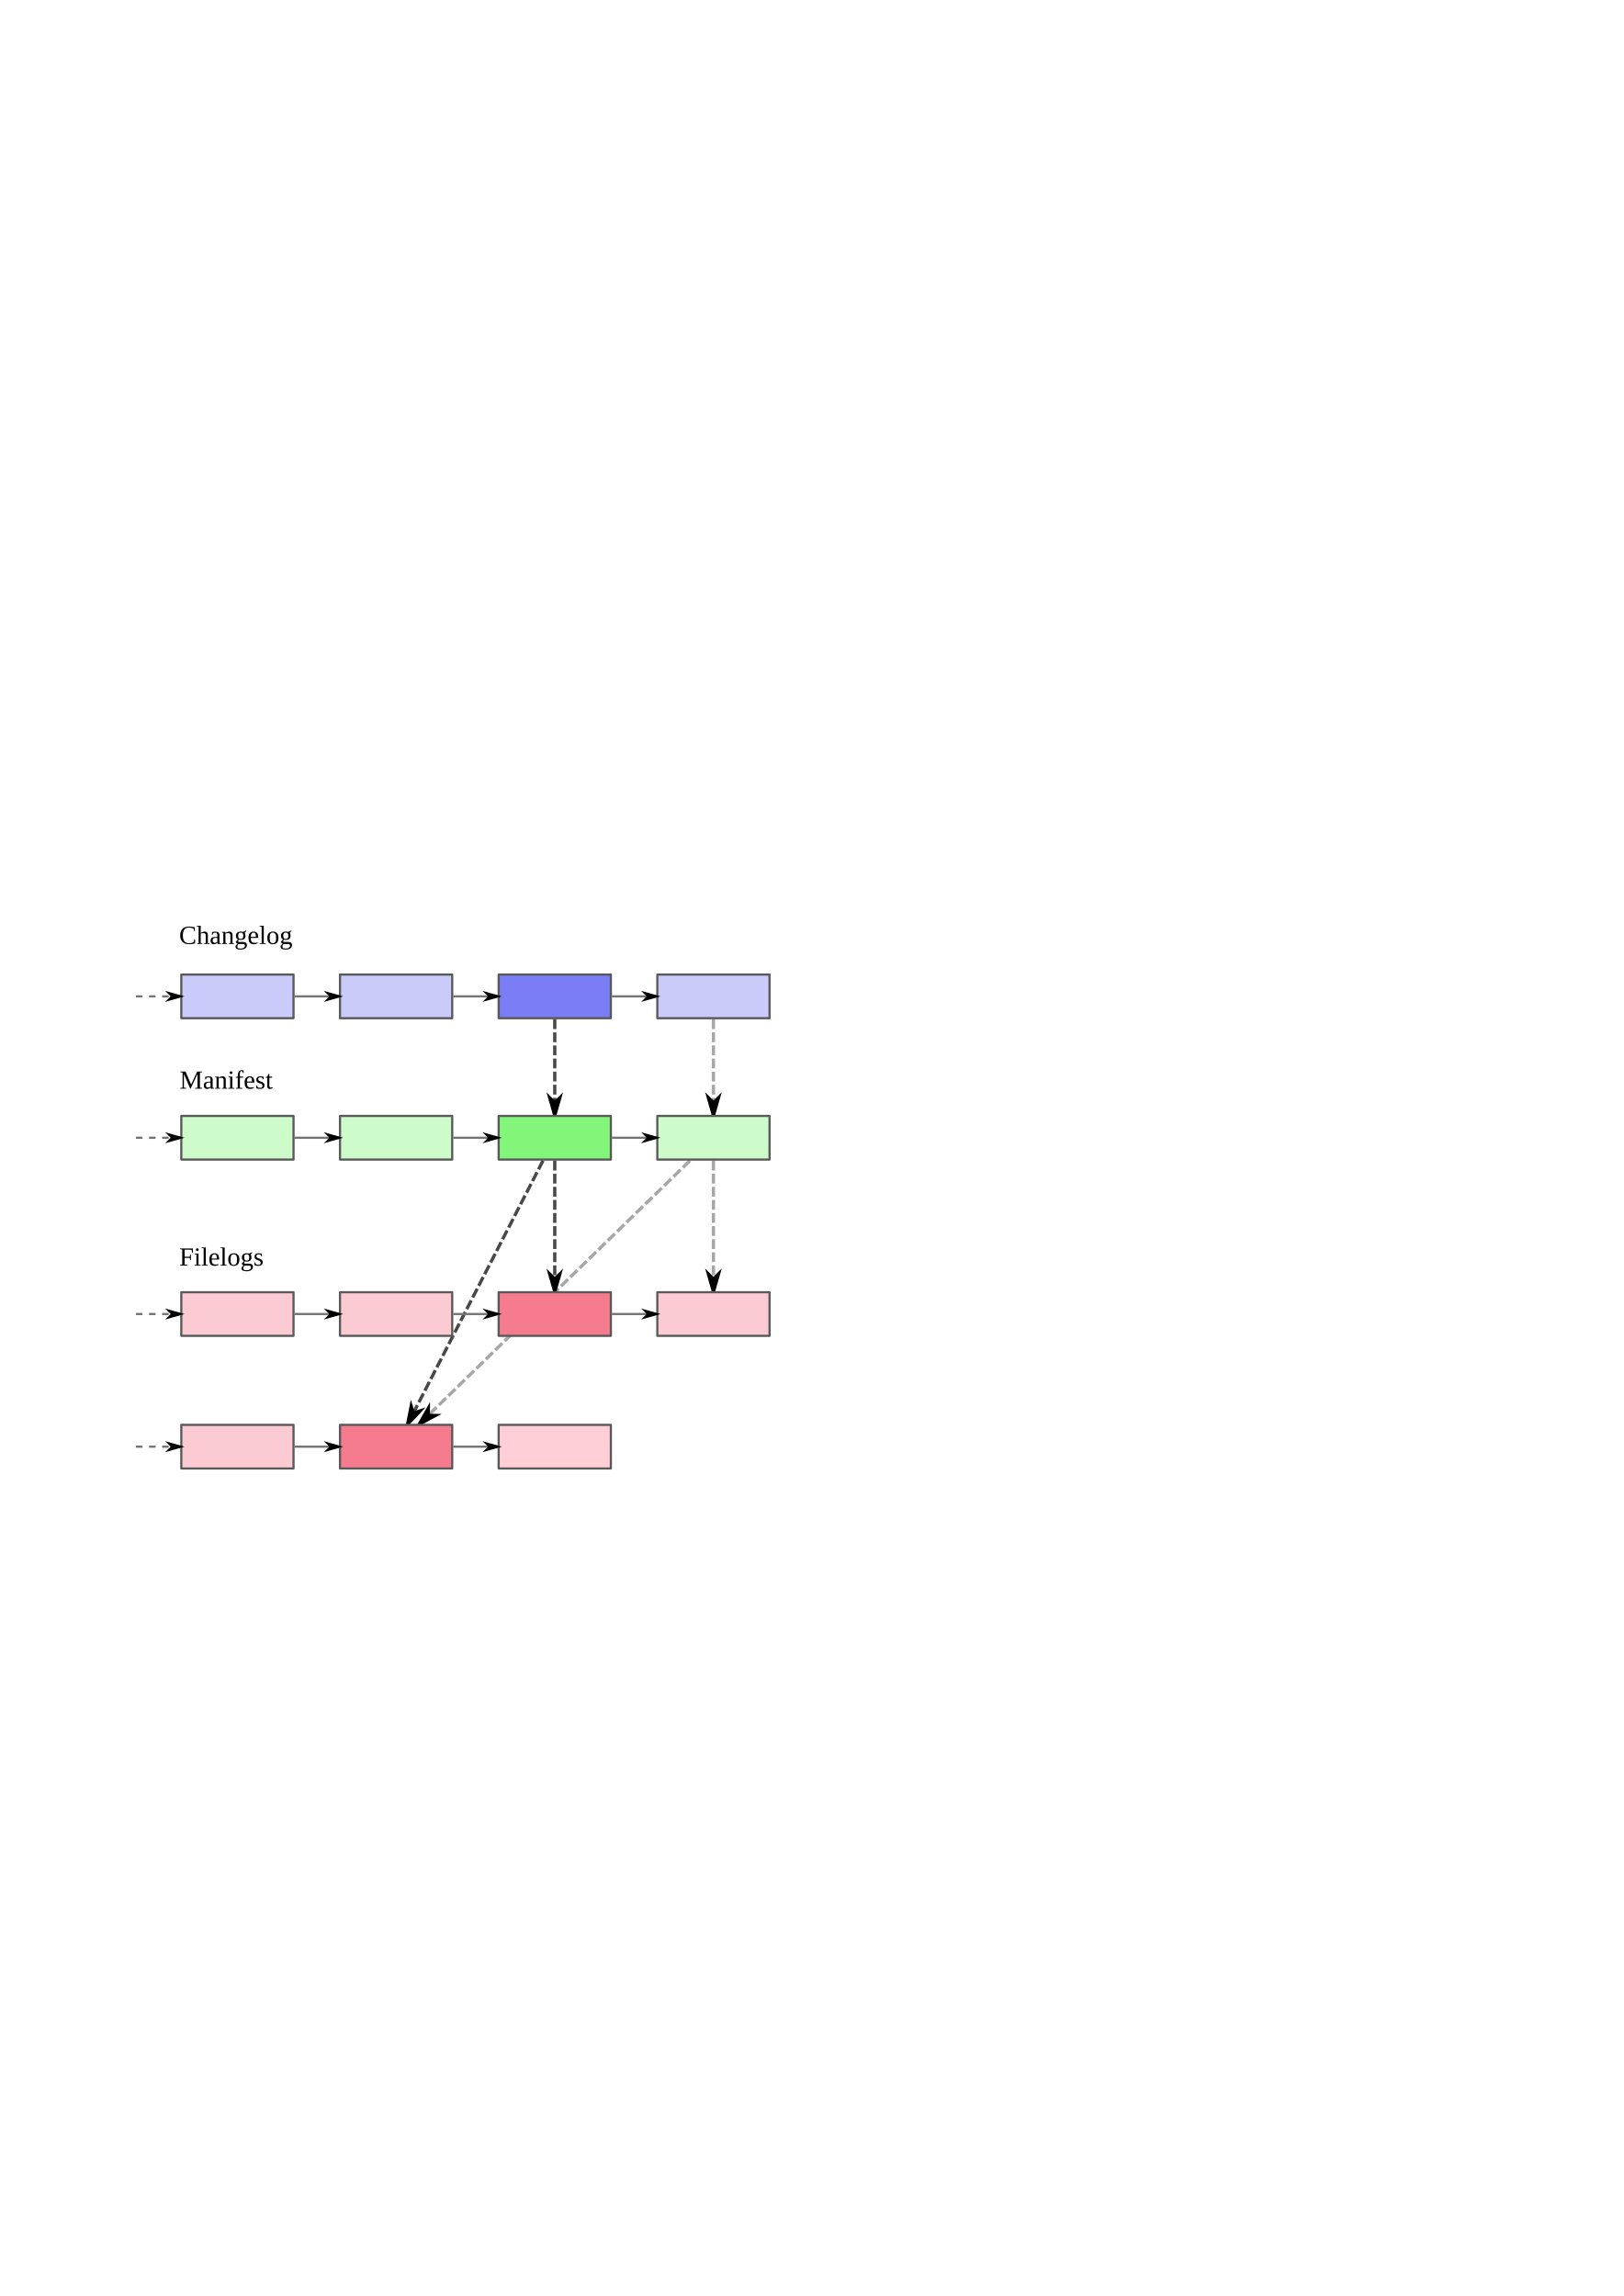
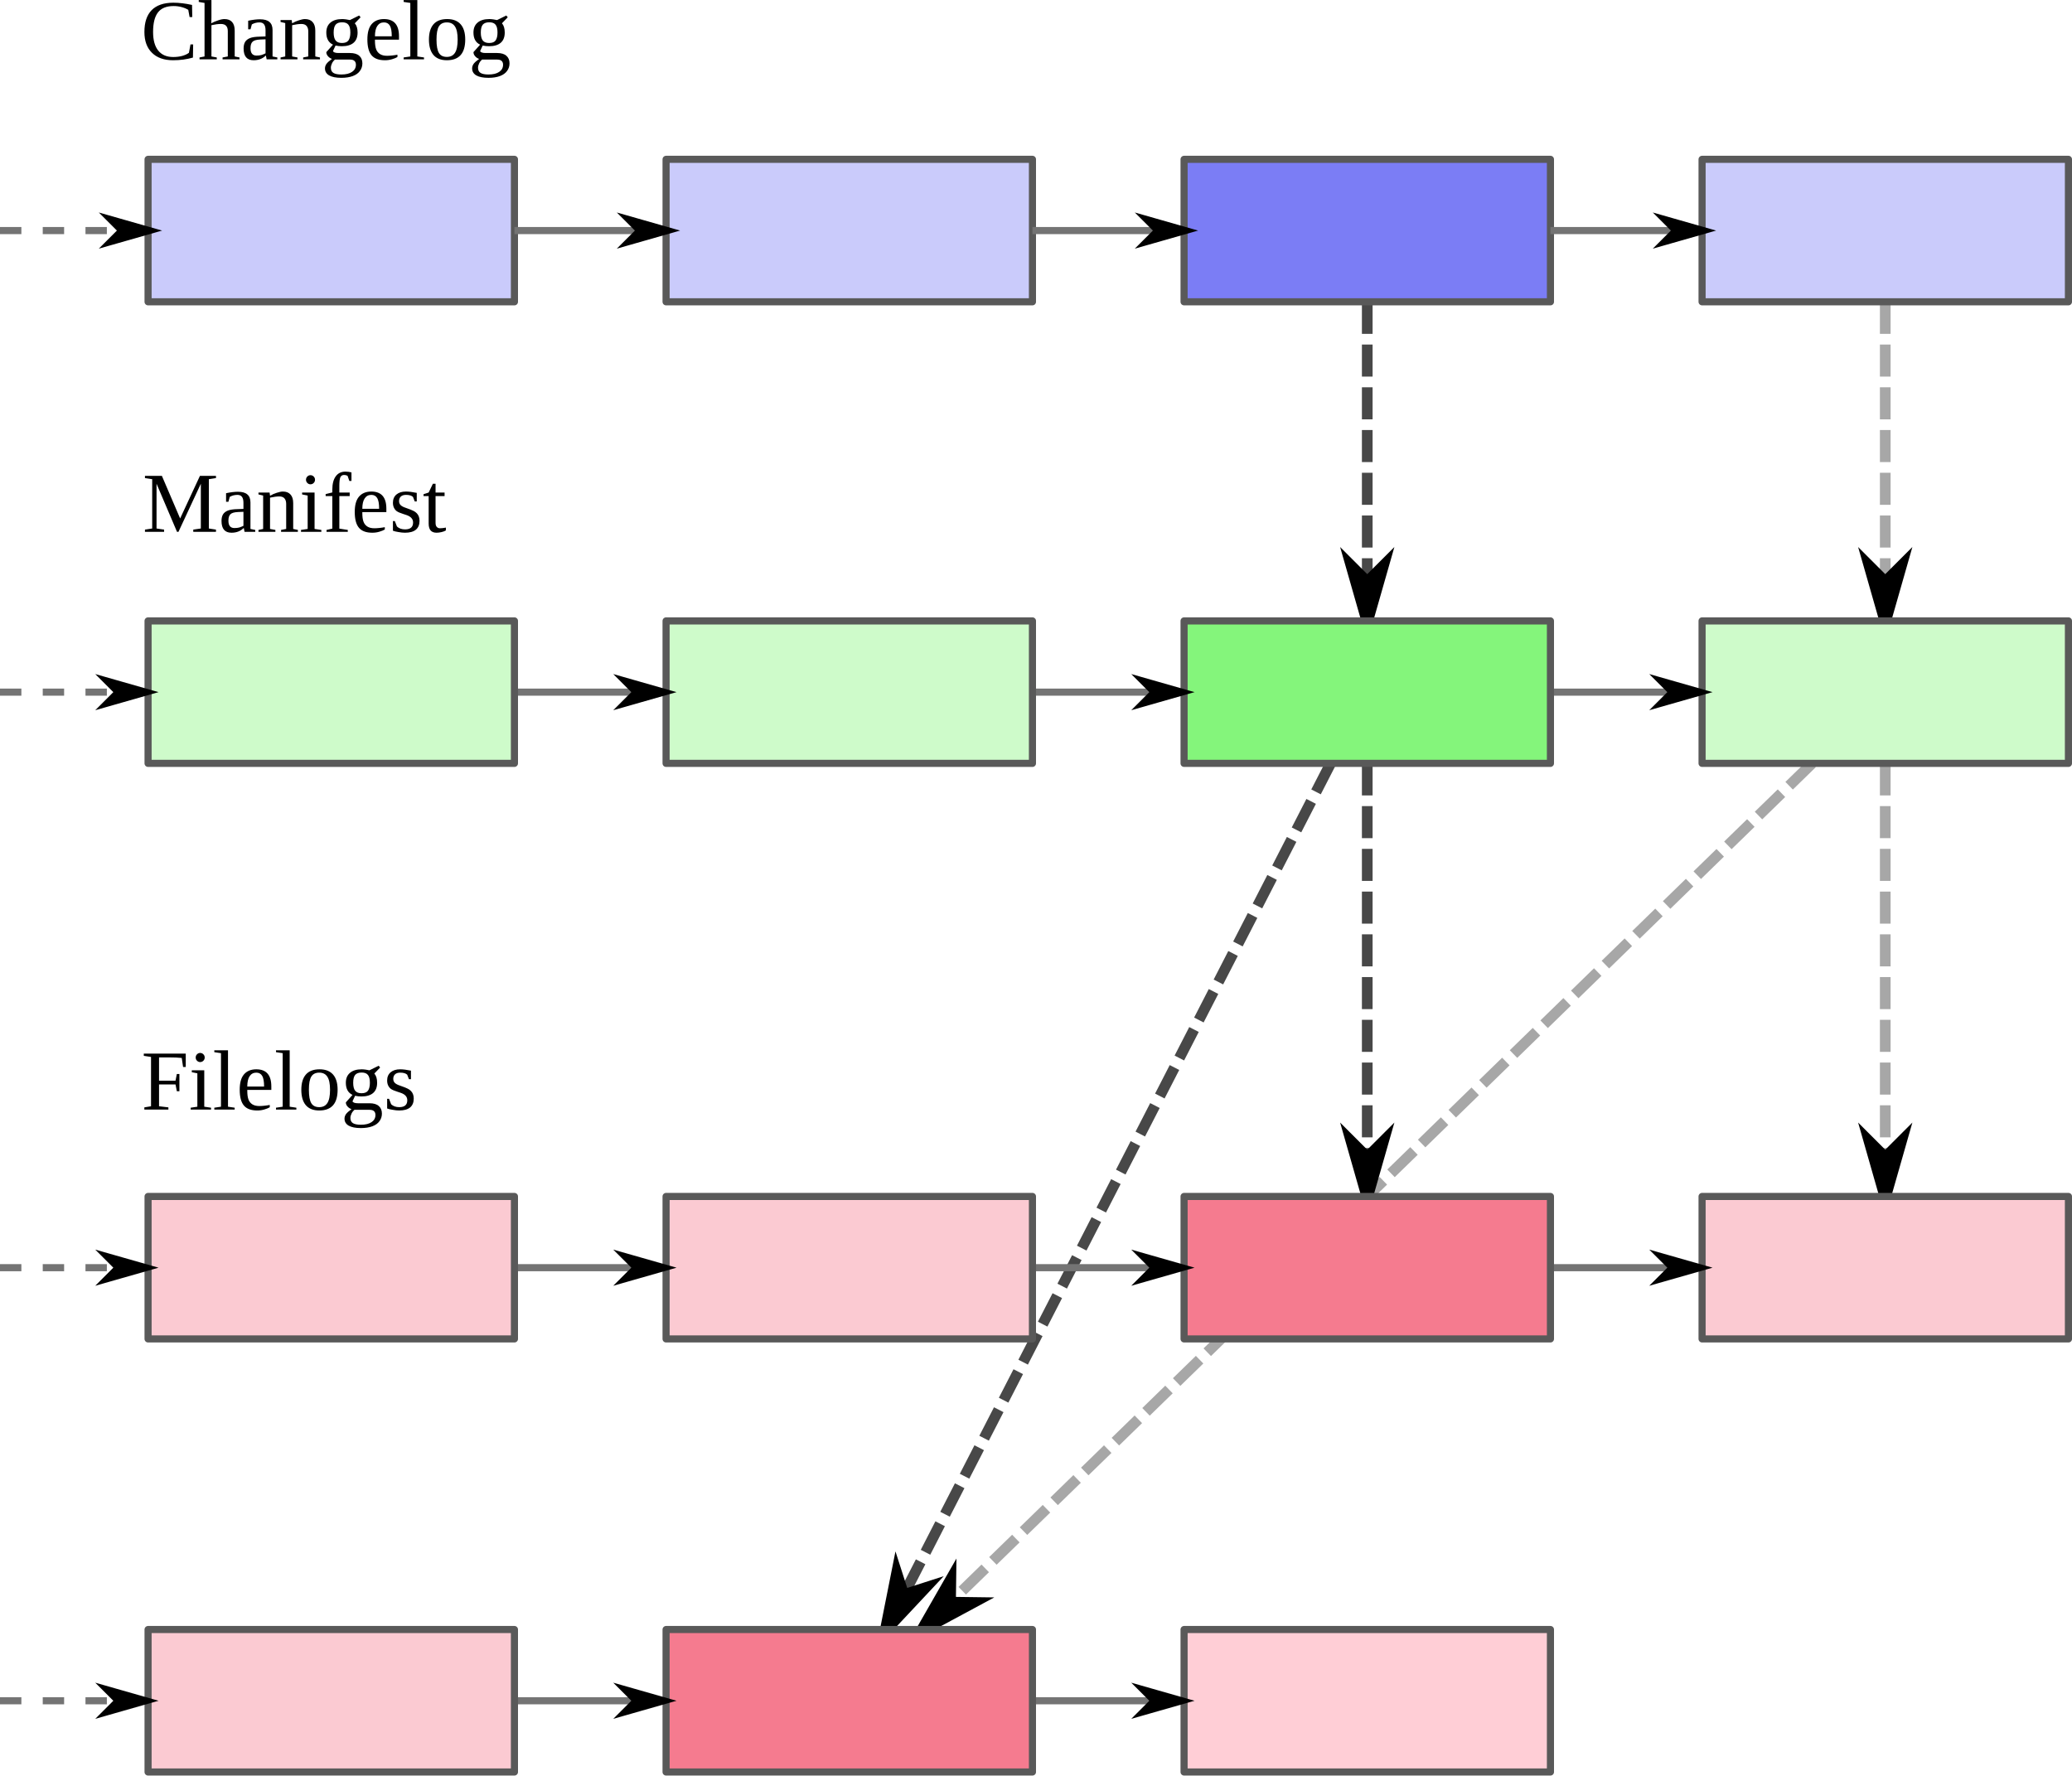
- <svg xmlns="http://www.w3.org/2000/svg" width="744.094" height="1052.362" id="svg2">
+ <svg xmlns="http://www.w3.org/2000/svg" width="290.857" height="249.261" id="svg2" version="1.1">
  <defs id="defs4">
-     <marker orient="auto" refY="0.0" refX="0.0" id="Arrow1Mend" style="overflow:visible;">
-       <path id="path2944" d="M 0.0,0.0 L 5.0,-5.0 L -12.5,0.0 L 5.0,5.0 L 0.0,0.0 z " style="fill-rule:evenodd;stroke:#000000;stroke-width:1.0pt;marker-start:none;" transform="scale(0.4) rotate(180) translate(10,0)" />
+     <marker orient="auto" refY="0" refX="0" id="Arrow1Mend" style="overflow:visible">
+       <path id="path2944" d="M 0,0 5,-5 -12.5,0 5,5 Z" style="fill-rule:evenodd;stroke:#000000;stroke-width:1pt;marker-start:none" transform="matrix(-0.4,0,0,-0.4,-4,0)" />
    </marker>
  </defs>
-   <g id="layer1">
-     <path style="fill:none;fill-opacity:0.75;fill-rule:evenodd;stroke:#a7a7a7;stroke-width:1.5;stroke-linecap:butt;stroke-linejoin:miter;marker-end:url(#Arrow1Mend);stroke-miterlimit:4;stroke-dasharray:4.5, 1.5;stroke-dashoffset:0;stroke-opacity:1;display:inline" d="M 326.946,467.184 L 326.946,510.981" id="path1910" />
-     <path style="fill:none;fill-opacity:0.75;fill-rule:evenodd;stroke:#a7a7a7;stroke-width:1.5;stroke-linecap:butt;stroke-linejoin:miter;marker-end:url(#Arrow1Mend);stroke-miterlimit:4;stroke-dasharray:4.5, 1.5;stroke-dashoffset:0;stroke-opacity:1;display:inline" d="M 326.946,531.981 L 326.946,591.779" id="path1912" />
-     <path style="fill:none;fill-opacity:0.75;fill-rule:evenodd;stroke:#a7a7a7;stroke-width:1.5;stroke-linecap:butt;stroke-linejoin:miter;marker-end:url(#Arrow1Mend);stroke-miterlimit:4;stroke-dasharray:4.5, 1.5;stroke-dashoffset:0;stroke-opacity:1;display:inline" d="M 316.162,531.981 L 192.302,652.576" id="path1916" />
-     <path style="fill:none;fill-opacity:0.75;fill-rule:evenodd;stroke:#484848;stroke-width:1.5;stroke-linecap:butt;stroke-linejoin:miter;marker-end:url(#Arrow1Mend);stroke-miterlimit:4;stroke-dasharray:4.5, 1.5;stroke-dashoffset:0;stroke-opacity:1" d="M 254.232,467.184 L 254.232,510.981" id="path3088" />
-     <path style="fill:none;fill-opacity:0.75;fill-rule:evenodd;stroke:#484848;stroke-width:1.5;stroke-linecap:butt;stroke-linejoin:miter;marker-end:url(#Arrow1Mend);stroke-miterlimit:4;stroke-dasharray:4.5, 1.5;stroke-dashoffset:0;stroke-opacity:1" d="M 254.232,531.981 L 254.232,591.779" id="path3090" />
-     <path style="fill:none;fill-opacity:0.75;fill-rule:evenodd;stroke:#484848;stroke-width:1.5;stroke-linecap:butt;stroke-linejoin:miter;marker-end:url(#Arrow1Mend);stroke-miterlimit:4;stroke-dasharray:4.5, 1.5;stroke-dashoffset:0;stroke-opacity:1" d="M 248.84,531.981 L 186.91,652.576" id="path3092" />
+   <g id="layer1" transform="translate(-62.30357,-424.3159)">
+     <path style="display:inline;fill:none;fill-opacity:0.75;fill-rule:evenodd;stroke:#a7a7a7;stroke-width:1.5;stroke-linecap:butt;stroke-linejoin:miter;stroke-miterlimit:4;stroke-dasharray:4.5, 1.5;stroke-dashoffset:0;stroke-opacity:1;marker-end:url(#Arrow1Mend)" d="m 326.946,466.684 v 44.798" id="path1910" />
+     <path style="display:inline;fill:none;fill-opacity:0.75;fill-rule:evenodd;stroke:#a7a7a7;stroke-width:1.5;stroke-linecap:butt;stroke-linejoin:miter;stroke-miterlimit:4;stroke-dasharray:4.5, 1.5;stroke-dashoffset:0;stroke-opacity:1;marker-end:url(#Arrow1Mend)" d="m 326.946,531.481 v 60.798" id="path1912" />
+     <path style="display:inline;fill:none;fill-opacity:0.75;fill-rule:evenodd;stroke:#a7a7a7;stroke-width:1.5;stroke-linecap:butt;stroke-linejoin:miter;stroke-miterlimit:4;stroke-dasharray:4.5, 1.5;stroke-dashoffset:0;stroke-opacity:1;marker-end:url(#Arrow1Mend)" d="M 316.676,531.481 191.789,653.076" id="path1916" />
+     <path style="fill:none;fill-opacity:0.75;fill-rule:evenodd;stroke:#484848;stroke-width:1.5;stroke-linecap:butt;stroke-linejoin:miter;stroke-miterlimit:4;stroke-dasharray:4.5, 1.5;stroke-dashoffset:0;stroke-opacity:1;marker-end:url(#Arrow1Mend)" d="m 254.232,466.684 -1e-5,44.798" id="path3088" />
+     <path style="fill:none;fill-opacity:0.75;fill-rule:evenodd;stroke:#484848;stroke-width:1.5;stroke-linecap:butt;stroke-linejoin:miter;stroke-miterlimit:4;stroke-dasharray:4.5, 1.5;stroke-dashoffset:0;stroke-opacity:1;marker-end:url(#Arrow1Mend)" d="m 254.232,531.481 0,60.798" id="path3090" />
+     <path style="fill:none;fill-opacity:0.75;fill-rule:evenodd;stroke:#484848;stroke-width:1.5;stroke-linecap:butt;stroke-linejoin:miter;stroke-miterlimit:4;stroke-dasharray:4.5, 1.5;stroke-dashoffset:0;stroke-opacity:1;marker-end:url(#Arrow1Mend)" d="M 249.097,531.481 186.653,653.076" id="path3092" />
    <rect style="fill:#7b7df5;fill-opacity:1;stroke:#595959;stroke-width:1;stroke-linecap:round;stroke-linejoin:round;stroke-miterlimit:4;stroke-dasharray:none;stroke-dashoffset:0;stroke-opacity:1" id="rect1872" width="51.429" height="20" x="228.518" y="446.684" />
    <rect style="fill:#cacbfb;fill-opacity:1;stroke:#595959;stroke-width:1;stroke-linecap:round;stroke-linejoin:round;stroke-miterlimit:4;stroke-dasharray:none;stroke-dashoffset:0;stroke-opacity:1" id="rect2764" width="51.429" height="20" x="301.232" y="446.684" />
    <rect style="fill:#cacbfb;fill-opacity:1;stroke:#595959;stroke-width:1;stroke-linecap:round;stroke-linejoin:round;stroke-miterlimit:4;stroke-dasharray:none;stroke-dashoffset:0;stroke-opacity:1" id="rect2766" width="51.429" height="20" x="155.804" y="446.684" />
    <rect style="fill:#cacbfb;fill-opacity:1;stroke:#595959;stroke-width:1;stroke-linecap:round;stroke-linejoin:round;stroke-miterlimit:4;stroke-dasharray:none;stroke-dashoffset:0;stroke-opacity:1" id="rect2768" width="51.429" height="20" x="83.089" y="446.684" />
-     <path style="fill:none;fill-opacity:0.75;fill-rule:evenodd;stroke:#747474;stroke-width:1px;stroke-linecap:butt;stroke-linejoin:miter;marker-end:url(#Arrow1Mend);stroke-opacity:1" d="M 135.018,456.684 L 155.304,456.684" id="path2770" />
-     <path style="fill:none;fill-opacity:0.75;fill-rule:evenodd;stroke:#747474;stroke-width:1px;stroke-linecap:butt;stroke-linejoin:miter;marker-end:url(#Arrow1Mend);stroke-opacity:1" d="M 207.732,456.684 L 228.018,456.684" id="path2772" />
-     <path style="fill:none;fill-opacity:0.75;fill-rule:evenodd;stroke:#747474;stroke-width:1px;stroke-linecap:butt;stroke-linejoin:miter;marker-end:url(#Arrow1Mend);stroke-opacity:1" d="M 280.446,456.684 L 300.732,456.684" id="path2774" />
-     <path style="fill:none;fill-opacity:0.75;fill-rule:evenodd;stroke:#747474;stroke-width:1;stroke-linecap:butt;stroke-linejoin:miter;marker-end:url(#Arrow1Mend);stroke-miterlimit:4;stroke-dasharray:3, 3;stroke-dashoffset:0;stroke-opacity:1" d="M 62.304,456.684 L 82.589,456.684" id="path2778" />
+     <path style="fill:none;fill-opacity:0.75;fill-rule:evenodd;stroke:#747474;stroke-width:1px;stroke-linecap:butt;stroke-linejoin:miter;stroke-opacity:1;marker-end:url(#Arrow1Mend)" d="m 134.518,456.684 h 21.286" id="path2770" />
+     <path style="fill:none;fill-opacity:0.75;fill-rule:evenodd;stroke:#747474;stroke-width:1px;stroke-linecap:butt;stroke-linejoin:miter;stroke-opacity:1;marker-end:url(#Arrow1Mend)" d="m 207.232,456.684 h 21.286" id="path2772" />
+     <path style="fill:none;fill-opacity:0.75;fill-rule:evenodd;stroke:#747474;stroke-width:1px;stroke-linecap:butt;stroke-linejoin:miter;stroke-opacity:1;marker-end:url(#Arrow1Mend)" d="m 279.946,456.684 h 21.286" id="path2774" />
+     <path style="fill:none;fill-opacity:0.75;fill-rule:evenodd;stroke:#747474;stroke-width:1;stroke-linecap:butt;stroke-linejoin:miter;stroke-miterlimit:4;stroke-dasharray:3, 3;stroke-dashoffset:0;stroke-opacity:1;marker-end:url(#Arrow1Mend)" d="m 62.304,456.684 20.786,0" id="path2778" />
    <rect style="fill:#84f57b;fill-opacity:1;stroke:#595959;stroke-width:1;stroke-linecap:round;stroke-linejoin:round;stroke-miterlimit:4;stroke-dasharray:none;stroke-dashoffset:0;stroke-opacity:1" id="rect2960" width="51.429" height="20" x="228.518" y="511.481" />
    <rect style="fill:#cefbca;fill-opacity:1;stroke:#595959;stroke-width:1;stroke-linecap:round;stroke-linejoin:round;stroke-miterlimit:4;stroke-dasharray:none;stroke-dashoffset:0;stroke-opacity:1" id="rect2962" width="51.429" height="20" x="301.232" y="511.481" />
    <rect style="fill:#cefbca;fill-opacity:1;stroke:#595959;stroke-width:1;stroke-linecap:round;stroke-linejoin:round;stroke-miterlimit:4;stroke-dasharray:none;stroke-dashoffset:0;stroke-opacity:1" id="rect2964" width="51.429" height="20" x="155.804" y="511.481" />
    <rect style="fill:#cefbca;fill-opacity:1;stroke:#595959;stroke-width:1;stroke-linecap:round;stroke-linejoin:round;stroke-miterlimit:4;stroke-dasharray:none;stroke-dashoffset:0;stroke-opacity:1" id="rect2966" width="51.429" height="20" x="83.089" y="511.481" />
-     <path style="fill:none;fill-opacity:0.75;fill-rule:evenodd;stroke:#747474;stroke-width:1px;stroke-linecap:butt;stroke-linejoin:miter;marker-end:url(#Arrow1Mend);stroke-opacity:1" d="M 135.018,521.481 L 155.304,521.481" id="path2968" />
-     <path style="fill:none;fill-opacity:0.75;fill-rule:evenodd;stroke:#747474;stroke-width:1px;stroke-linecap:butt;stroke-linejoin:miter;marker-end:url(#Arrow1Mend);stroke-opacity:1" d="M 207.732,521.481 L 228.018,521.481" id="path2970" />
-     <path style="fill:none;fill-opacity:0.75;fill-rule:evenodd;stroke:#747474;stroke-width:1px;stroke-linecap:butt;stroke-linejoin:miter;marker-end:url(#Arrow1Mend);stroke-opacity:1" d="M 280.446,521.481 L 300.732,521.481" id="path2972" />
-     <path style="fill:none;fill-opacity:0.75;fill-rule:evenodd;stroke:#747474;stroke-width:1;stroke-linecap:butt;stroke-linejoin:miter;marker-end:url(#Arrow1Mend);stroke-miterlimit:4;stroke-dasharray:3, 3;stroke-dashoffset:0;stroke-opacity:1" d="M 62.304,521.481 L 82.589,521.481" id="path2974" />
+     <path style="fill:none;fill-opacity:0.75;fill-rule:evenodd;stroke:#747474;stroke-width:1px;stroke-linecap:butt;stroke-linejoin:miter;stroke-opacity:1;marker-end:url(#Arrow1Mend)" d="m 135.018,521.481 h 20.286" id="path2968" />
+     <path style="fill:none;fill-opacity:0.75;fill-rule:evenodd;stroke:#747474;stroke-width:1px;stroke-linecap:butt;stroke-linejoin:miter;stroke-opacity:1;marker-end:url(#Arrow1Mend)" d="m 207.732,521.481 h 20.286" id="path2970" />
+     <path style="fill:none;fill-opacity:0.75;fill-rule:evenodd;stroke:#747474;stroke-width:1px;stroke-linecap:butt;stroke-linejoin:miter;stroke-opacity:1;marker-end:url(#Arrow1Mend)" d="m 280.446,521.481 h 20.286" id="path2972" />
+     <path style="fill:none;fill-opacity:0.75;fill-rule:evenodd;stroke:#747474;stroke-width:1;stroke-linecap:butt;stroke-linejoin:miter;stroke-miterlimit:4;stroke-dasharray:3, 3;stroke-dashoffset:0;stroke-opacity:1;marker-end:url(#Arrow1Mend)" d="M 62.304,521.481 H 82.589" id="path2974" />
    <rect style="fill:#f57b8f;fill-opacity:1;stroke:#595959;stroke-width:1;stroke-linecap:round;stroke-linejoin:round;stroke-miterlimit:4;stroke-dasharray:none;stroke-dashoffset:0;stroke-opacity:1" id="rect2998" width="51.429" height="20" x="228.518" y="592.279" />
    <rect style="fill:#fbcad2;fill-opacity:1;stroke:#595959;stroke-width:1;stroke-linecap:round;stroke-linejoin:round;stroke-miterlimit:4;stroke-dasharray:none;stroke-dashoffset:0;stroke-opacity:1" id="rect3000" width="51.429" height="20" x="301.232" y="592.279" />
    <rect style="fill:#fbcad2;fill-opacity:1;stroke:#595959;stroke-width:1;stroke-linecap:round;stroke-linejoin:round;stroke-miterlimit:4;stroke-dasharray:none;stroke-dashoffset:0;stroke-opacity:1" id="rect3002" width="51.429" height="20" x="155.804" y="592.279" />
    <rect style="fill:#fbcad2;fill-opacity:1;stroke:#595959;stroke-width:1;stroke-linecap:round;stroke-linejoin:round;stroke-miterlimit:4;stroke-dasharray:none;stroke-dashoffset:0;stroke-opacity:1" id="rect3004" width="51.429" height="20" x="83.089" y="592.279" />
-     <path style="fill:none;fill-opacity:0.75;fill-rule:evenodd;stroke:#747474;stroke-width:1px;stroke-linecap:butt;stroke-linejoin:miter;marker-end:url(#Arrow1Mend);stroke-opacity:1" d="M 135.018,602.279 L 155.304,602.279" id="path3006" />
-     <path style="fill:none;fill-opacity:0.75;fill-rule:evenodd;stroke:#747474;stroke-width:1px;stroke-linecap:butt;stroke-linejoin:miter;marker-end:url(#Arrow1Mend);stroke-opacity:1" d="M 207.732,602.279 L 228.018,602.279" id="path3008" />
-     <path style="fill:none;fill-opacity:0.75;fill-rule:evenodd;stroke:#747474;stroke-width:1px;stroke-linecap:butt;stroke-linejoin:miter;marker-end:url(#Arrow1Mend);stroke-opacity:1" d="M 280.446,602.279 L 300.732,602.279" id="path3010" />
-     <path style="fill:none;fill-opacity:0.75;fill-rule:evenodd;stroke:#747474;stroke-width:1;stroke-linecap:butt;stroke-linejoin:miter;marker-end:url(#Arrow1Mend);stroke-miterlimit:4;stroke-dasharray:3, 3;stroke-dashoffset:0;stroke-opacity:1" d="M 62.304,602.279 L 82.589,602.279" id="path3012" />
+     <path style="fill:none;fill-opacity:0.75;fill-rule:evenodd;stroke:#747474;stroke-width:1px;stroke-linecap:butt;stroke-linejoin:miter;stroke-opacity:1;marker-end:url(#Arrow1Mend)" d="m 135.018,602.279 h 20.286" id="path3006" />
+     <path style="fill:none;fill-opacity:0.75;fill-rule:evenodd;stroke:#747474;stroke-width:1px;stroke-linecap:butt;stroke-linejoin:miter;stroke-opacity:1;marker-end:url(#Arrow1Mend)" d="m 207.732,602.279 h 20.286" id="path3008" />
+     <path style="fill:none;fill-opacity:0.75;fill-rule:evenodd;stroke:#747474;stroke-width:1px;stroke-linecap:butt;stroke-linejoin:miter;stroke-opacity:1;marker-end:url(#Arrow1Mend)" d="m 280.446,602.279 h 20.286" id="path3010" />
+     <path style="fill:none;fill-opacity:0.75;fill-rule:evenodd;stroke:#747474;stroke-width:1;stroke-linecap:butt;stroke-linejoin:miter;stroke-miterlimit:4;stroke-dasharray:3, 3;stroke-dashoffset:0;stroke-opacity:1;marker-end:url(#Arrow1Mend)" d="M 62.304,602.279 H 82.589" id="path3012" />
    <rect style="fill:#ffced6;fill-opacity:1;stroke:#595959;stroke-width:1;stroke-linecap:round;stroke-linejoin:round;stroke-miterlimit:4;stroke-dasharray:none;stroke-dashoffset:0;stroke-opacity:1" id="rect3034" width="51.429" height="20" x="228.518" y="653.076" />
    <rect style="fill:#f57b8f;fill-opacity:1;stroke:#595959;stroke-width:1;stroke-linecap:round;stroke-linejoin:round;stroke-miterlimit:4;stroke-dasharray:none;stroke-dashoffset:0;stroke-opacity:1" id="rect3038" width="51.429" height="20" x="155.804" y="653.076" />
    <rect style="fill:#fbcad2;fill-opacity:1;stroke:#595959;stroke-width:1;stroke-linecap:round;stroke-linejoin:round;stroke-miterlimit:4;stroke-dasharray:none;stroke-dashoffset:0;stroke-opacity:1" id="rect3040" width="51.429" height="20" x="83.089" y="653.076" />
-     <path style="fill:none;fill-opacity:0.75;fill-rule:evenodd;stroke:#747474;stroke-width:1px;stroke-linecap:butt;stroke-linejoin:miter;marker-end:url(#Arrow1Mend);stroke-opacity:1" d="M 135.018,663.076 L 155.304,663.076" id="path3042" />
-     <path style="fill:none;fill-opacity:0.75;fill-rule:evenodd;stroke:#747474;stroke-width:1px;stroke-linecap:butt;stroke-linejoin:miter;marker-end:url(#Arrow1Mend);stroke-opacity:1" d="M 207.732,663.076 L 228.018,663.076" id="path3044" />
-     <path style="fill:none;fill-opacity:0.75;fill-rule:evenodd;stroke:#747474;stroke-width:1;stroke-linecap:butt;stroke-linejoin:miter;marker-end:url(#Arrow1Mend);stroke-miterlimit:4;stroke-dasharray:3, 3;stroke-dashoffset:0;stroke-opacity:1" d="M 62.304,663.076 L 82.589,663.076" id="path3048" />
-     <text xml:space="preserve" style="font-size:12px;font-style:normal;font-weight:normal;fill:black;fill-opacity:1;stroke:none;stroke-width:1px;stroke-linecap:butt;stroke-linejoin:miter;stroke-opacity:1;font-family:Times New Roman" x="82.073" y="432.648" id="text3094">
-       <tspan id="tspan3096" x="82.073" y="432.648">Changelog</tspan>
+     <path style="fill:none;fill-opacity:0.75;fill-rule:evenodd;stroke:#747474;stroke-width:1px;stroke-linecap:butt;stroke-linejoin:miter;stroke-opacity:1;marker-end:url(#Arrow1Mend)" d="m 135.018,663.076 h 20.286" id="path3042" />
+     <path style="fill:none;fill-opacity:0.75;fill-rule:evenodd;stroke:#747474;stroke-width:1px;stroke-linecap:butt;stroke-linejoin:miter;stroke-opacity:1;marker-end:url(#Arrow1Mend)" d="m 207.732,663.076 h 20.286" id="path3044" />
+     <path style="fill:none;fill-opacity:0.75;fill-rule:evenodd;stroke:#747474;stroke-width:1;stroke-linecap:butt;stroke-linejoin:miter;stroke-miterlimit:4;stroke-dasharray:3, 3;stroke-dashoffset:0;stroke-opacity:1;marker-end:url(#Arrow1Mend)" d="M 62.304,663.076 H 82.589" id="path3048" />
+     <text xml:space="preserve" style="font-style:normal;font-weight:normal;line-height:0%;font-family:'Times New Roman';fill:#000000;fill-opacity:1;stroke:none;stroke-width:1px;stroke-linecap:butt;stroke-linejoin:miter;stroke-opacity:1" x="82.073" y="432.648" id="text3094">
+       <tspan id="tspan3096" x="82.073" y="432.648" style="font-size:12px;line-height:1.25">Changelog</tspan>
    </text>
-     <text xml:space="preserve" style="font-size:12px;font-style:normal;font-weight:normal;fill:black;fill-opacity:1;stroke:none;stroke-width:1px;stroke-linecap:butt;stroke-linejoin:miter;stroke-opacity:1;font-family:Times New Roman" x="82.307" y="498.973" id="text3098">
-       <tspan id="tspan3100" x="82.307" y="498.973">Manifest</tspan>
+     <text xml:space="preserve" style="font-style:normal;font-weight:normal;line-height:0%;font-family:'Times New Roman';fill:#000000;fill-opacity:1;stroke:none;stroke-width:1px;stroke-linecap:butt;stroke-linejoin:miter;stroke-opacity:1" x="82.307" y="498.973" id="text3098">
+       <tspan id="tspan3100" x="82.307" y="498.973" style="font-size:12px;line-height:1.25">Manifest</tspan>
    </text>
-     <text xml:space="preserve" style="font-size:12px;font-style:normal;font-weight:normal;fill:black;fill-opacity:1;stroke:none;stroke-width:1px;stroke-linecap:butt;stroke-linejoin:miter;stroke-opacity:1;font-family:Times New Roman" x="82.143" y="580.086" id="text3102">
-       <tspan id="tspan3104" x="82.143" y="580.086">Filelogs</tspan>
+     <text xml:space="preserve" style="font-style:normal;font-weight:normal;line-height:0%;font-family:'Times New Roman';fill:#000000;fill-opacity:1;stroke:none;stroke-width:1px;stroke-linecap:butt;stroke-linejoin:miter;stroke-opacity:1" x="82.143" y="580.086" id="text3102">
+       <tspan id="tspan3104" x="82.143" y="580.086" style="font-size:12px;line-height:1.25">Filelogs</tspan>
    </text>
  </g>
</svg>
